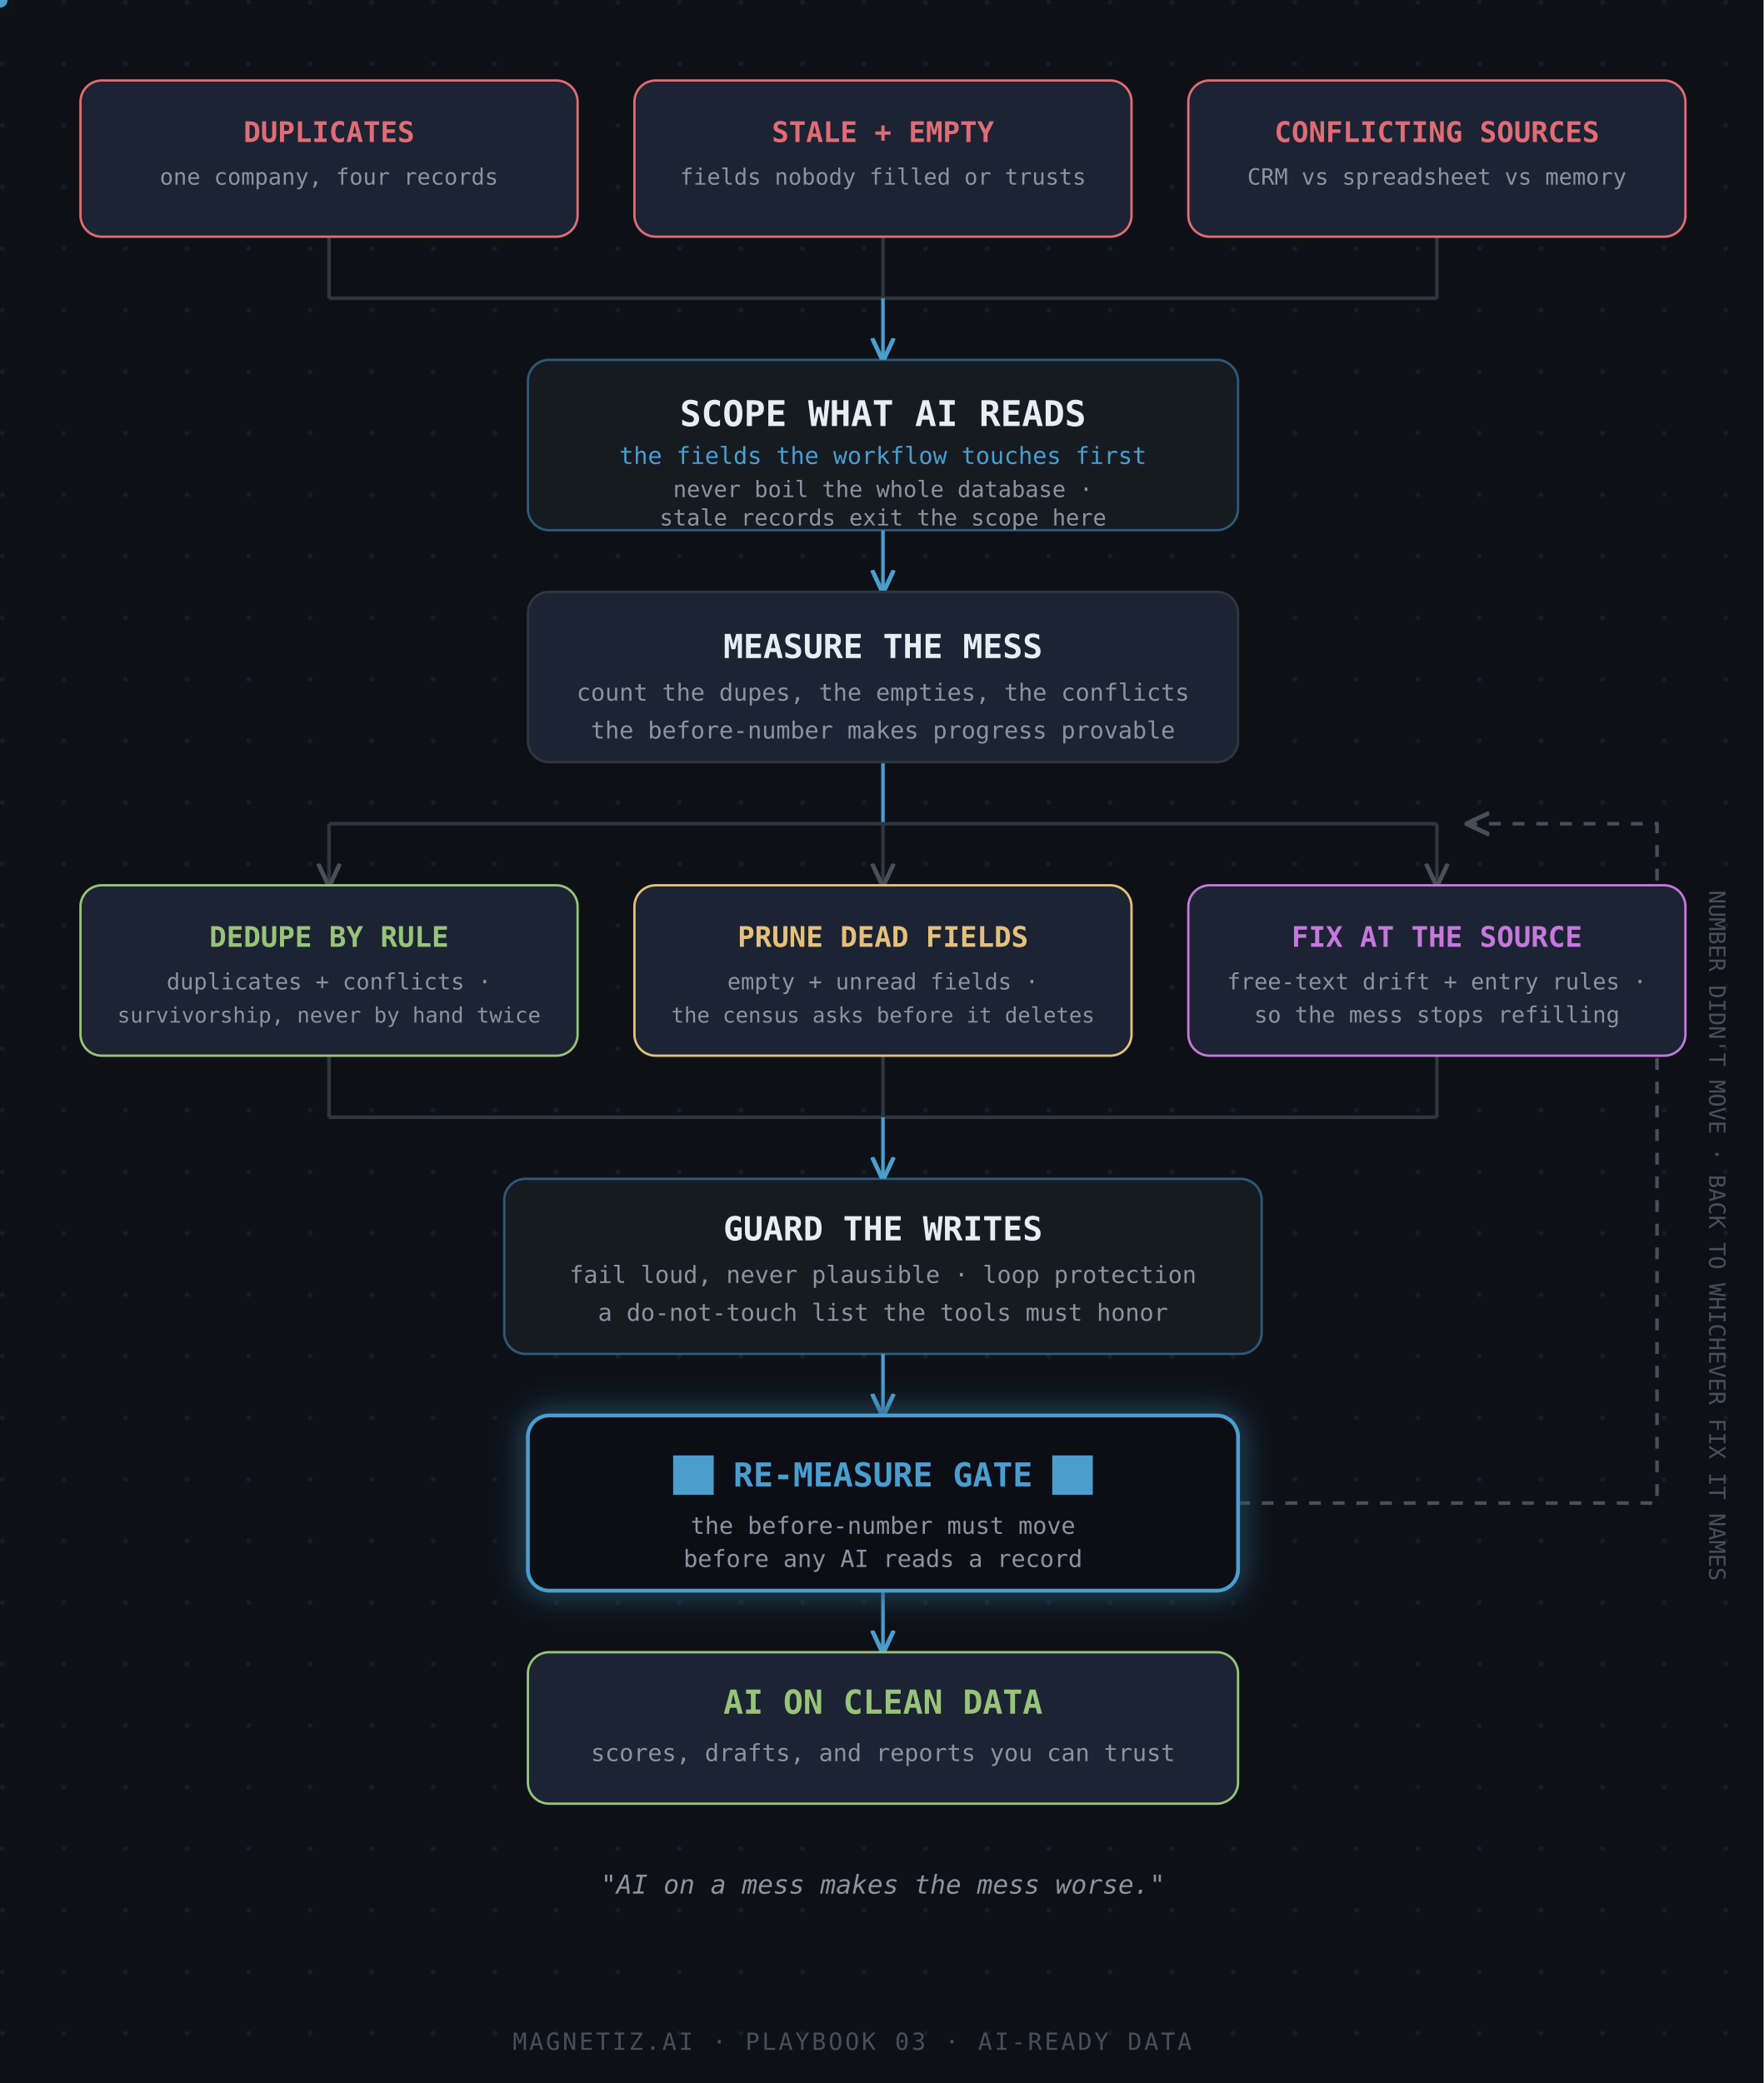
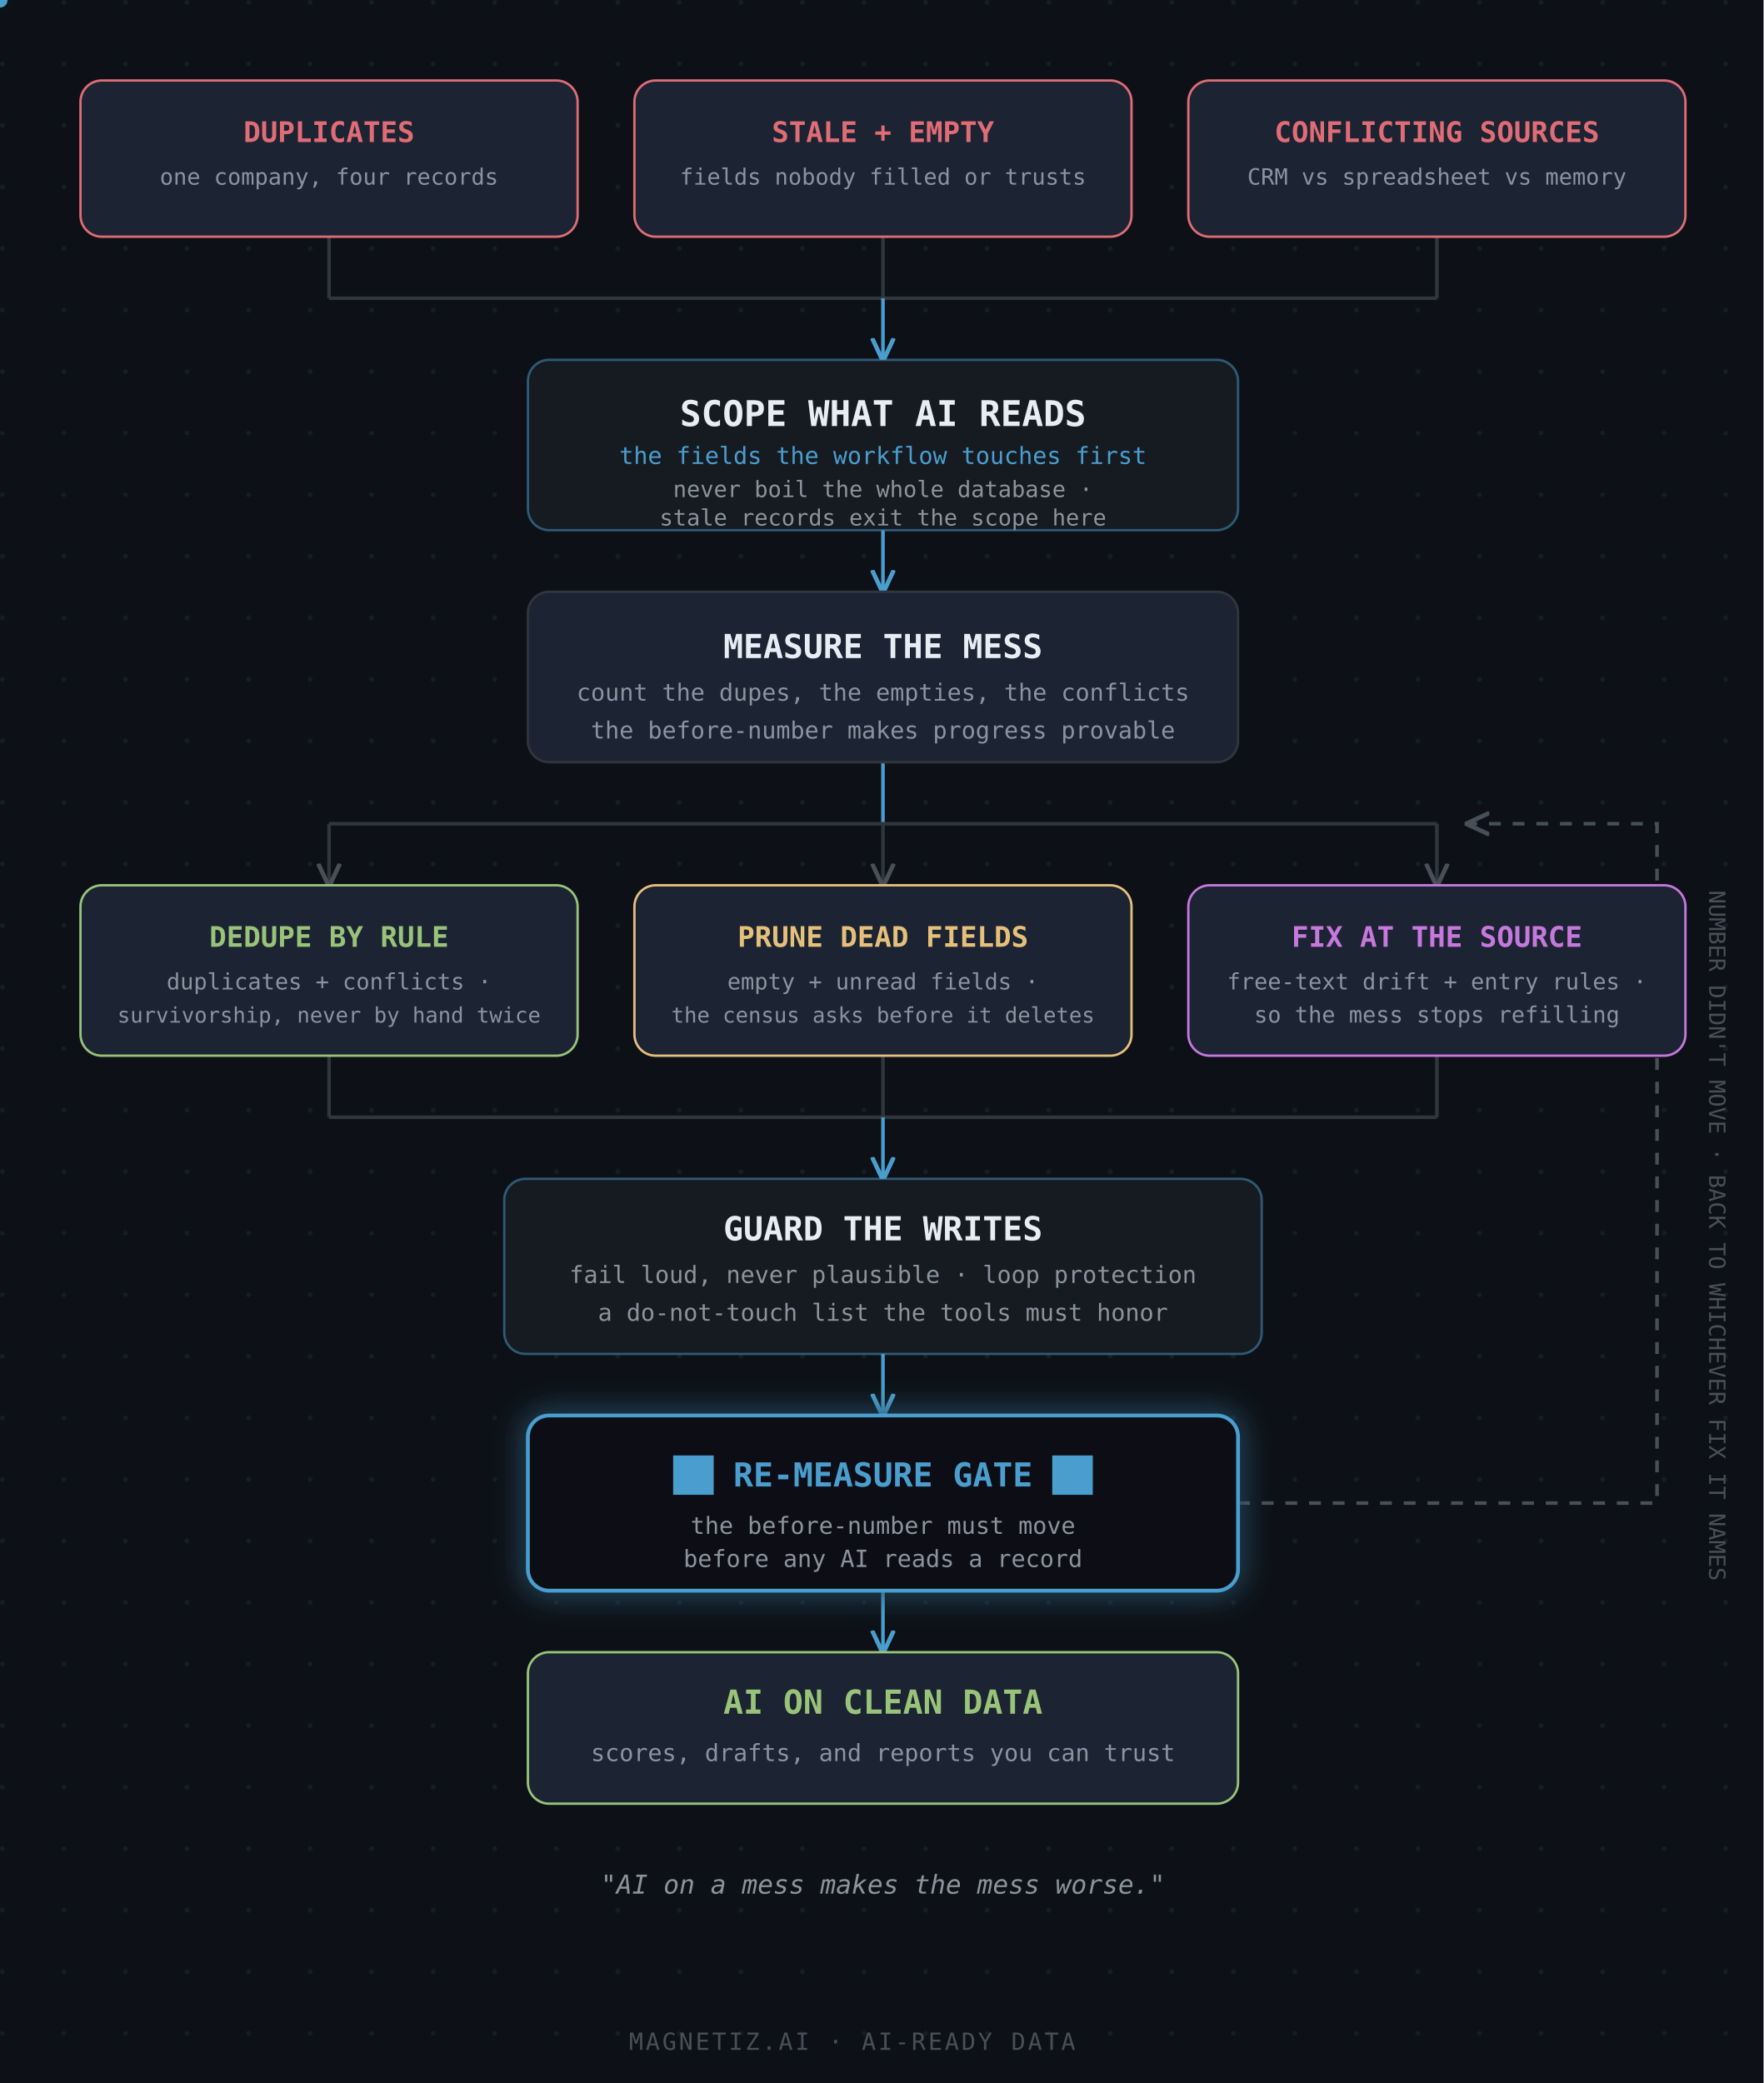
<svg xmlns="http://www.w3.org/2000/svg" viewBox="0 0 745 880" font-family="ui-monospace, SFMono-Regular, Menlo, 'JetBrains Mono', monospace" role="img" aria-label="AI-ready data workflow: scope what AI reads, measure the mess, dedupe, prune, fix at the source, guard the writes, re-measure before AI reads anything.">
  <defs>
    <marker id="d-arr" viewBox="0 0 8 8" refX="7" refY="4" markerWidth="7" markerHeight="7" orient="auto-start-reverse">
      <path d="M0,0.5 L7.5,4 L0,7.5" fill="none" stroke="#4A9ECE" stroke-width="1.4" />
    </marker>
    <marker id="d-arrdim" viewBox="0 0 8 8" refX="7" refY="4" markerWidth="7" markerHeight="7" orient="auto-start-reverse">
      <path d="M0,0.5 L7.5,4 L0,7.5" fill="none" stroke="#484F58" stroke-width="1.4" />
    </marker>
    <filter id="d-glow" x="-40%" y="-40%" width="180%" height="180%">
      <feGaussianBlur stdDeviation="6" result="b" />
      <feMerge>
        <feMergeNode in="b" />
        <feMergeNode in="SourceGraphic" />
      </feMerge>
    </filter>
    <pattern id="d-dots" width="26" height="26" patternUnits="userSpaceOnUse">
      <circle cx="1" cy="1" r="1" fill="rgba(74,158,206,0.10)" />
    </pattern>
  </defs>
  <rect width="745" height="880" fill="#0d1117" />
  <rect width="745" height="880" fill="url(#d-dots)" />
  <g class="dx" stroke="#30363d" stroke-width="1.5" fill="none">
    <path d="M139,100 V126" />
    <path d="M373,100 V126" />
    <path d="M607,100 V126" />
    <path d="M139,126 H607" />
    <path d="M373,126 V152" marker-end="url(#d-arr)" stroke="#4A9ECE" />
    <path d="M373,224 V250" marker-end="url(#d-arr)" stroke="#4A9ECE" />
    <path d="M373,322 V348" stroke="#4A9ECE" />
    <path d="M139,348 H607" />
    <path d="M139,348 V374" marker-end="url(#d-arrdim)" />
    <path d="M373,348 V374" marker-end="url(#d-arrdim)" />
    <path d="M607,348 V374" marker-end="url(#d-arrdim)" />
    <path d="M139,446 V472" />
    <path d="M373,446 V472" />
    <path d="M607,446 V472" />
    <path d="M139,472 H607" />
    <path d="M373,472 V498" marker-end="url(#d-arr)" stroke="#4A9ECE" />
    <path d="M373,572 V598" marker-end="url(#d-arr)" stroke="#4A9ECE" />
    <path d="M373,672 V698" marker-end="url(#d-arr)" stroke="#4A9ECE" />
    <path d="M523,635 H700 V348 H620" stroke="#484F58" stroke-dasharray="5 5" marker-end="url(#d-arrdim)" />
  </g>
  <circle class="dx" r="3.2" fill="#4A9ECE" filter="url(#d-glow)">
    <animateMotion dur="7s" repeatCount="indefinite" path="M373,70 V152 V250 V348 V472 V598 V698 V720" />
  </circle>
  <g id="n-dupes" class="dx">
    <rect x="34" y="34" width="210" height="66" rx="9" fill="#1c2333" stroke="#E06C75" />
    <text x="139" y="60" text-anchor="middle" fill="#E06C75" font-size="12" font-weight="700">DUPLICATES</text>
    <text x="139" y="78" text-anchor="middle" fill="#8B949E" font-size="9.5">one company, four records</text>
  </g>
  <g id="n-stale" class="dx">
    <rect x="268" y="34" width="210" height="66" rx="9" fill="#1c2333" stroke="#E06C75" />
    <text x="373" y="60" text-anchor="middle" fill="#E06C75" font-size="12" font-weight="700">STALE + EMPTY</text>
    <text x="373" y="78" text-anchor="middle" fill="#8B949E" font-size="9.5">fields nobody filled or trusts</text>
  </g>
  <g id="n-conflict" class="dx">
    <rect x="502" y="34" width="210" height="66" rx="9" fill="#1c2333" stroke="#E06C75" />
    <text x="607" y="60" text-anchor="middle" fill="#E06C75" font-size="12" font-weight="700">CONFLICTING SOURCES</text>
    <text x="607" y="78" text-anchor="middle" fill="#8B949E" font-size="9.5">CRM vs spreadsheet vs memory</text>
  </g>
  <g id="n-scope" class="dx">
    <rect x="223" y="152" width="300" height="72" rx="9" fill="#161b22" stroke="#4A9ECE" stroke-opacity="0.5" />
    <text x="373" y="180" text-anchor="middle" fill="#E6EDF3" font-size="15" font-weight="700">SCOPE WHAT AI READS</text>
    <text x="373" y="196" text-anchor="middle" fill="#4A9ECE" font-size="10">the fields the workflow touches first</text>
    <text x="373" y="210" text-anchor="middle" fill="#8B949E" font-size="9.5">never boil the whole database ·</text>
    <text x="373" y="222" text-anchor="middle" fill="#8B949E" font-size="9.5">stale records exit the scope here</text>
  </g>
  <g id="n-measure" class="dx">
    <rect x="223" y="250" width="300" height="72" rx="9" fill="#1c2333" stroke="#30363d" />
    <text x="373" y="278" text-anchor="middle" fill="#E6EDF3" font-size="14" font-weight="600">MEASURE THE MESS</text>
    <text x="373" y="296" text-anchor="middle" fill="#8B949E" font-size="10">count the dupes, the empties, the conflicts</text>
    <text x="373" y="312" text-anchor="middle" fill="#8B949E" font-size="10">the before-number makes progress provable</text>
  </g>
  <g id="n-dedupe" class="dx">
    <rect x="34" y="374" width="210" height="72" rx="9" fill="#1c2333" stroke="#98C379" />
    <text x="139" y="400" text-anchor="middle" fill="#98C379" font-size="12" font-weight="700">DEDUPE BY RULE</text>
    <text x="139" y="418" text-anchor="middle" fill="#8B949E" font-size="9.5">duplicates + conflicts ·</text>
    <text x="139" y="432" text-anchor="middle" fill="#8B949E" font-size="9">survivorship, never by hand twice</text>
  </g>
  <g id="n-prune" class="dx">
    <rect x="268" y="374" width="210" height="72" rx="9" fill="#1c2333" stroke="#E5C07B" />
    <text x="373" y="400" text-anchor="middle" fill="#E5C07B" font-size="12" font-weight="700">PRUNE DEAD FIELDS</text>
    <text x="373" y="418" text-anchor="middle" fill="#8B949E" font-size="9.5">empty + unread fields ·</text>
    <text x="373" y="432" text-anchor="middle" fill="#8B949E" font-size="9">the census asks before it deletes</text>
  </g>
  <g id="n-source" class="dx">
    <rect x="502" y="374" width="210" height="72" rx="9" fill="#1c2333" stroke="#C678DD" />
    <text x="607" y="400" text-anchor="middle" fill="#C678DD" font-size="12" font-weight="700">FIX AT THE SOURCE</text>
    <text x="607" y="418" text-anchor="middle" fill="#8B949E" font-size="9.5">free-text drift + entry rules ·</text>
    <text x="607" y="432" text-anchor="middle" fill="#8B949E" font-size="9.5">so the mess stops refilling</text>
  </g>
  <g id="n-guards" class="dx">
    <rect x="213" y="498" width="320" height="74" rx="9" fill="#161b22" stroke="#4A9ECE" stroke-opacity="0.5" />
    <text x="373" y="524" text-anchor="middle" fill="#E6EDF3" font-size="14" font-weight="700">GUARD THE WRITES</text>
    <text x="373" y="542" text-anchor="middle" fill="#8B949E" font-size="10">fail loud, never plausible · loop protection</text>
    <text x="373" y="558" text-anchor="middle" fill="#8B949E" font-size="10">a do-not-touch list the tools must honor</text>
  </g>
  <g id="n-gate" class="dx">
    <g filter="url(#d-glow)">
      <rect x="223" y="598" width="300" height="74" rx="9" fill="#0d1117" stroke="#4A9ECE" stroke-width="1.6" />
    </g>
    <text x="373" y="628" text-anchor="middle" fill="#4A9ECE" font-size="14" font-weight="800">██ RE-MEASURE GATE ██</text>
    <text x="373" y="648" text-anchor="middle" fill="#8B949E" font-size="10">the before-number must move</text>
    <text x="373" y="662" text-anchor="middle" fill="#8B949E" font-size="10">before any AI reads a record</text>
  </g>
  <text id="n-loop" class="dx" x="722" y="522" text-anchor="middle" fill="#484F58" font-size="9.5" transform="rotate(90 722 522)">NUMBER DIDN'T MOVE · BACK TO WHICHEVER FIX IT NAMES</text>
  <g id="n-clean" class="dx">
    <rect x="223" y="698" width="300" height="64" rx="9" fill="#1c2333" stroke="#98C379" />
    <text x="373" y="724" text-anchor="middle" fill="#98C379" font-size="14" font-weight="700">AI ON CLEAN DATA</text>
    <text x="373" y="744" text-anchor="middle" fill="#8B949E" font-size="10">scores, drafts, and reports you can trust</text>
  </g>
  <text class="dx" x="373" y="800" text-anchor="middle" fill="#8B949E" font-size="11" font-style="italic">"AI on a mess makes the mess worse."</text>
-   <text class="dx" x="360" y="866" text-anchor="middle" fill="#484F58" font-size="10" letter-spacing="1">MAGNETIZ.AI · PLAYBOOK 03 · AI-READY DATA</text>
+   <text class="dx" x="360" y="866" text-anchor="middle" fill="#484F58" font-size="10" letter-spacing="1">MAGNETIZ.AI · AI-READY DATA</text>
</svg>
